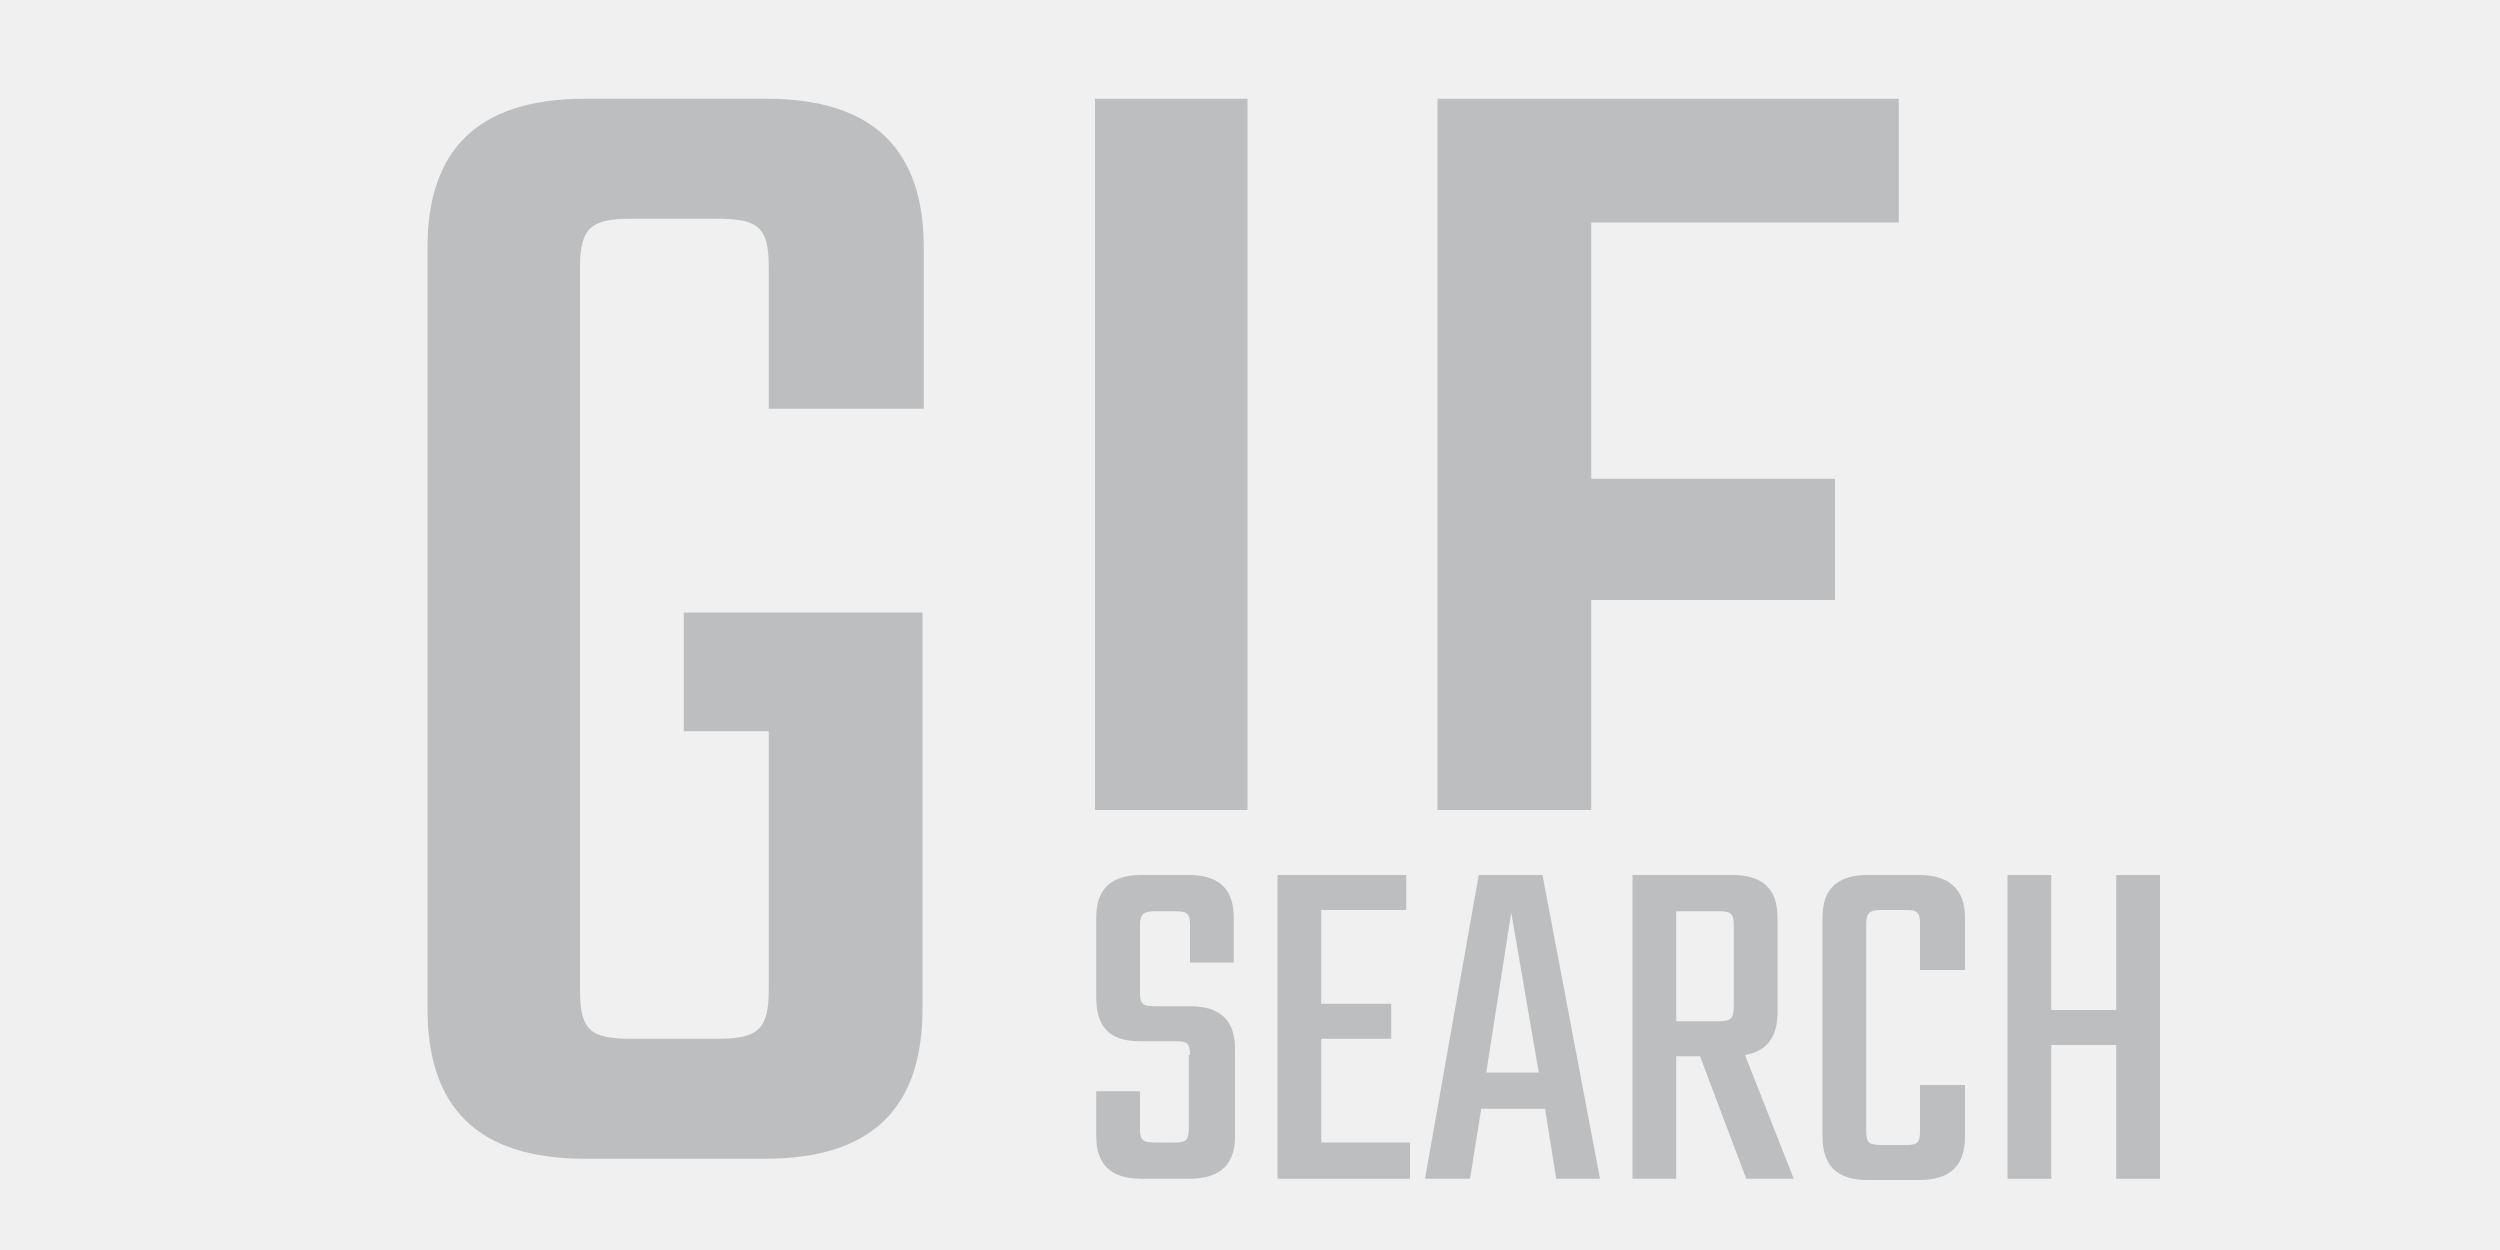
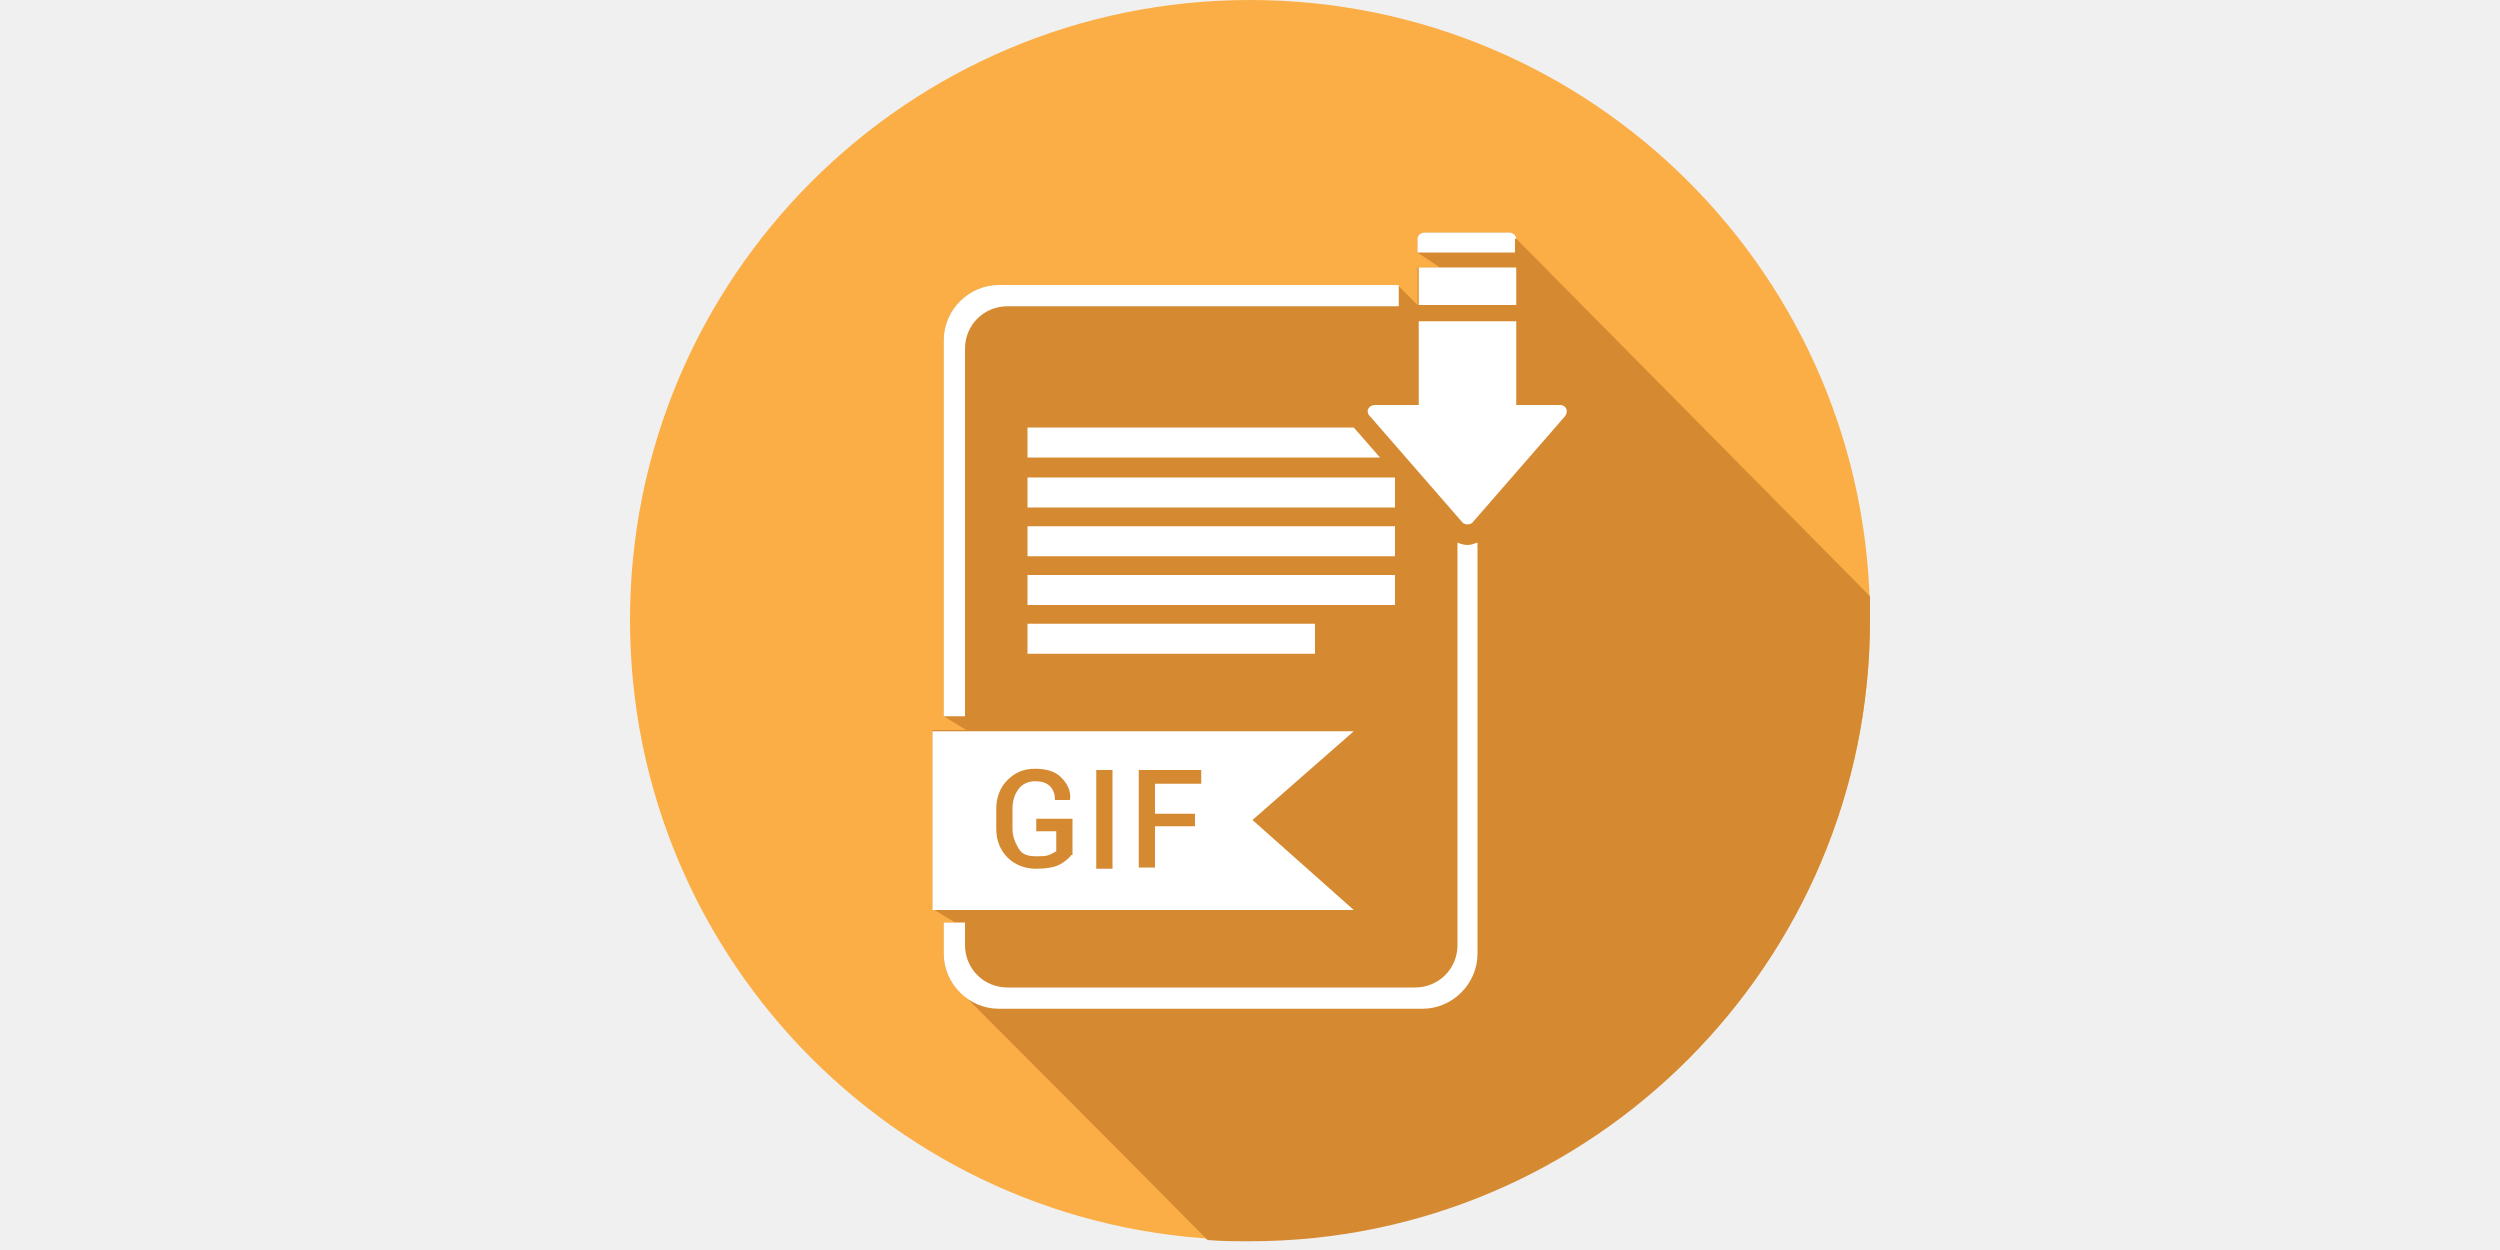
<svg xmlns="http://www.w3.org/2000/svg" version="1.1" id="Layer_1" x="0px" y="0px" viewBox="0 0 200 100" style="enable-background:new 0 0 200 100;" xml:space="preserve">
  <style type="text/css">
- 	.st0{fill:#BCBEC0;}
+ 	.st0{fill:#FBAE45;}
+ 	.st1{fill:#D58A31;}
+ 	.st2{fill:#FFFFFF;}
</style>
-   <path class="st0" d="M61.5,32.6V21.4c0-3.2-0.8-3.9-4.1-3.9h-6.9c-3.2,0-4.1,0.7-4.1,3.9v57.8c0,3.2,0.8,3.9,4.1,3.9h6.9  c3.2,0,4.1-0.7,4.1-3.9V58.5h-6.8V49h19.1v31.7c0,7.8-3.9,12-12.6,12H46.8c-8.7,0-12.6-4.2-12.6-12V19.8c0-7.7,3.9-11.9,12.6-11.9  h14.5c8.7,0,12.6,4.2,12.6,11.9v12.9H61.5z" />
-   <path class="st0" d="M99.8,7.9v56.9H87.6V7.9H99.8z" />
-   <path class="st0" d="M127.3,17.7v20.6h19.5V48h-19.5v16.8H115V7.9h36.9v9.9H127.3z" />
-   <g>
-     <path class="st0" d="M95.2,84.4c0-0.9-0.2-1.1-1.1-1.1h-2.9c-2.5,0-3.5-1.2-3.5-3.5v-6.4c0-2.2,1.1-3.4,3.6-3.4h3.8   c2.5,0,3.6,1.2,3.6,3.4V77h-3.5v-3c0-0.9-0.2-1.1-1.2-1.1h-1.6c-0.9,0-1.2,0.2-1.2,1.1v5.4c0,0.9,0.2,1.1,1.2,1.1h2.8   c2.5,0,3.6,1.2,3.6,3.4v7c0,2.2-1.1,3.4-3.7,3.4h-3.8c-2.5,0-3.6-1.2-3.6-3.4v-3.6h3.5v3c0,0.9,0.2,1.1,1.2,1.1h1.6   c0.9,0,1.1-0.2,1.1-1.1V84.4z" />
-     <path class="st0" d="M112.8,91.5v2.8h-10.6V70h10.3v2.8h-6.8v7.5h5.6v2.8h-5.6v8.3H112.8z" />
-     <path class="st0" d="M123.6,88.7h-5.1l-0.9,5.6H114l4.3-24.3h5.1l4.6,24.3h-3.5L123.6,88.7z M123.1,85.8L120.9,73l-2,12.8H123.1z" />
-     <path class="st0" d="M136,84.5h-1.9v9.8h-3.5V70h8c2.5,0,3.6,1.2,3.6,3.4V81c0,1.9-0.8,3.1-2.6,3.4l3.9,9.9h-3.8L136,84.5z    M134.1,81.7h3.4c0.9,0,1.2-0.2,1.2-1.1v-6.6c0-0.9-0.2-1.1-1.2-1.1h-3.4V81.7z" />
-     <path class="st0" d="M153.6,77.6v-3.7c0-0.9-0.2-1.1-1.1-1.1h-2c-0.9,0-1.2,0.2-1.2,1.1v16.6c0,0.9,0.2,1.1,1.2,1.1h2   c0.9,0,1.1-0.2,1.1-1.1v-3.7h3.6v4.1c0,2.3-1.1,3.5-3.7,3.5h-4.1c-2.5,0-3.6-1.2-3.6-3.5V73.4c0-2.2,1.1-3.4,3.6-3.4h4.1   c2.5,0,3.7,1.2,3.7,3.4v4.2H153.6z" />
-     <path class="st0" d="M172.8,70v24.3h-3.5V83.6h-5.2v10.7h-3.5V70h3.5v10.8h5.2V70H172.8z" />
+   <rect x="249.8" y="70" style="fill:none;" width="104.5" height="60" />
+   <text transform="matrix(1 0 0 1 249.7572 80.5603)">
+     <tspan x="0" y="0" style="font-family:'SukhumvitSet-Text'; font-size:12px;">GIF</tspan>
+     <tspan x="16.9" y="0" style="font-family:'STIXIntegralsSm-Regular'; font-size:12px;"> </tspan>
+     <tspan x="19.9" y="0" style="font-family:'Superclarendon-Regular'; font-size:12px;">SEARCH</tspan>
+   </text>
+   <rect x="145.2" y="104.5" style="fill:none;" width="104.5" height="60" />
+   <text transform="matrix(1 0 0 1 145.2412 113.052)" style="font-family:'MyriadPro-Regular'; font-size:12px;">GIF SEARCH</text>
+   <g id="XMLID_970_">
+     <circle id="XMLID_870_" class="st0" cx="100" cy="49.6" r="49.6" />
+     <path id="XMLID_921_" class="st1" d="M149.6,49.6c0-0.6,0-1.3,0-1.9l-28.3-28.6c0-0.3-0.3-0.5-0.6-0.5h-6.7c-0.3,0-0.6,0.2-0.6,0.5   v1.1l1.8,1.2h-1.8v3l-1.6-1.6H79.9c-2.4,0-4.4,2-4.4,4.4v30.1l1.8,1.1h-2.7v14.3l1.8,1.1h-0.9v2.5c0,1.4,0.7,2.7,1.8,3.5   c0.2,0.2,12.1,12.1,19.3,19.4c1.1,0.1,2.2,0.1,3.4,0.1C127.4,99.3,149.6,77,149.6,49.6z" />
+     <g id="XMLID_78_">
+       <path id="XMLID_79_" class="st2" d="M100.2,65.6l8.1-7.1H74.6v14.3h33.7L100.2,65.6z M85.7,68.4c-0.2,0.3-0.6,0.6-1,0.8    s-1.1,0.3-1.8,0.3c-0.9,0-1.7-0.3-2.3-0.9c-0.6-0.6-0.9-1.4-0.9-2.3v-1.6c0-0.9,0.3-1.7,0.9-2.3c0.6-0.6,1.3-0.9,2.2-0.9    c0.9,0,1.6,0.2,2.1,0.7c0.5,0.5,0.8,1.1,0.7,1.8l0,0h-1.2c0-0.4-0.1-0.8-0.4-1.1c-0.3-0.3-0.7-0.4-1.2-0.4c-0.5,0-1,0.2-1.3,0.6    c-0.3,0.4-0.5,0.9-0.5,1.6v1.6c0,0.6,0.2,1.1,0.5,1.6s0.8,0.6,1.4,0.6c0.4,0,0.8,0,1-0.1c0.3-0.1,0.4-0.2,0.6-0.3v-1.6h-1.6v-1    h2.9V68.4z M89,69.5h-1.3v-7.9H89V69.5z M96.1,62.7h-3.7v2.4h3.2v1h-3.2v3.3h-1.3v-7.8h5L96.1,62.7L96.1,62.7z" />
+       <path id="XMLID_197_" class="st2" d="M124.8,32.4h-3.5v-6.7h-7.8v6.7H110c-0.5,0-0.8,0.5-0.4,0.9l7.4,8.5c0.2,0.2,0.6,0.2,0.8,0    l7.4-8.5C125.5,32.9,125.3,32.4,124.8,32.4z" />
+       <rect id="XMLID_196_" x="113.5" y="21.4" class="st2" width="7.8" height="3" />
+       <path id="XMLID_195_" class="st2" d="M116.6,43.4v32.2c0,1.9-1.5,3.4-3.4,3.4H80.6c-1.9,0-3.4-1.5-3.4-3.4v-1.8h-1.7v2.5    c0,2.4,2,4.4,4.4,4.4h33.9c2.4,0,4.4-2,4.4-4.4V43.4c-0.3,0.1-0.5,0.2-0.8,0.2C117.1,43.6,116.8,43.5,116.6,43.4z" />
+       <path id="XMLID_194_" class="st2" d="M77.2,27.9c0-1.9,1.5-3.4,3.4-3.4h31.3v-0.5v-1.2H79.9c-2.4,0-4.4,2-4.4,4.4v30.1h1.7    L77.2,27.9L77.2,27.9z" />
+       <path id="XMLID_193_" class="st2" d="M108.3,34.2H82.2v2.4h28.2L108.3,34.2C108.4,34.3,108.4,34.3,108.3,34.2z" />
+       <rect id="XMLID_192_" x="82.2" y="38.2" class="st2" width="29.4" height="2.4" />
+       <rect id="XMLID_191_" x="82.2" y="42.1" class="st2" width="29.4" height="2.4" />
+       <rect id="XMLID_190_" x="82.2" y="46" class="st2" width="29.4" height="2.4" />
+       <rect id="XMLID_189_" x="82.2" y="49.9" class="st2" width="23" height="2.4" />
+       <path id="XMLID_188_" class="st2" d="M121.3,19.1c0-0.3-0.3-0.5-0.6-0.5h-6.7c-0.3,0-0.6,0.2-0.6,0.5v1.1h7.8V19.1z" />
+     </g>
  </g>
-   <rect x="282" y="97.8" style="fill:none;" width="104.5" height="60" />
-   <text transform="matrix(1 0 0 1 282.0151 106.3423)" style="font-family:'MyriadPro-Regular'; font-size:12px;">GIF SEARCH</text>
</svg>
